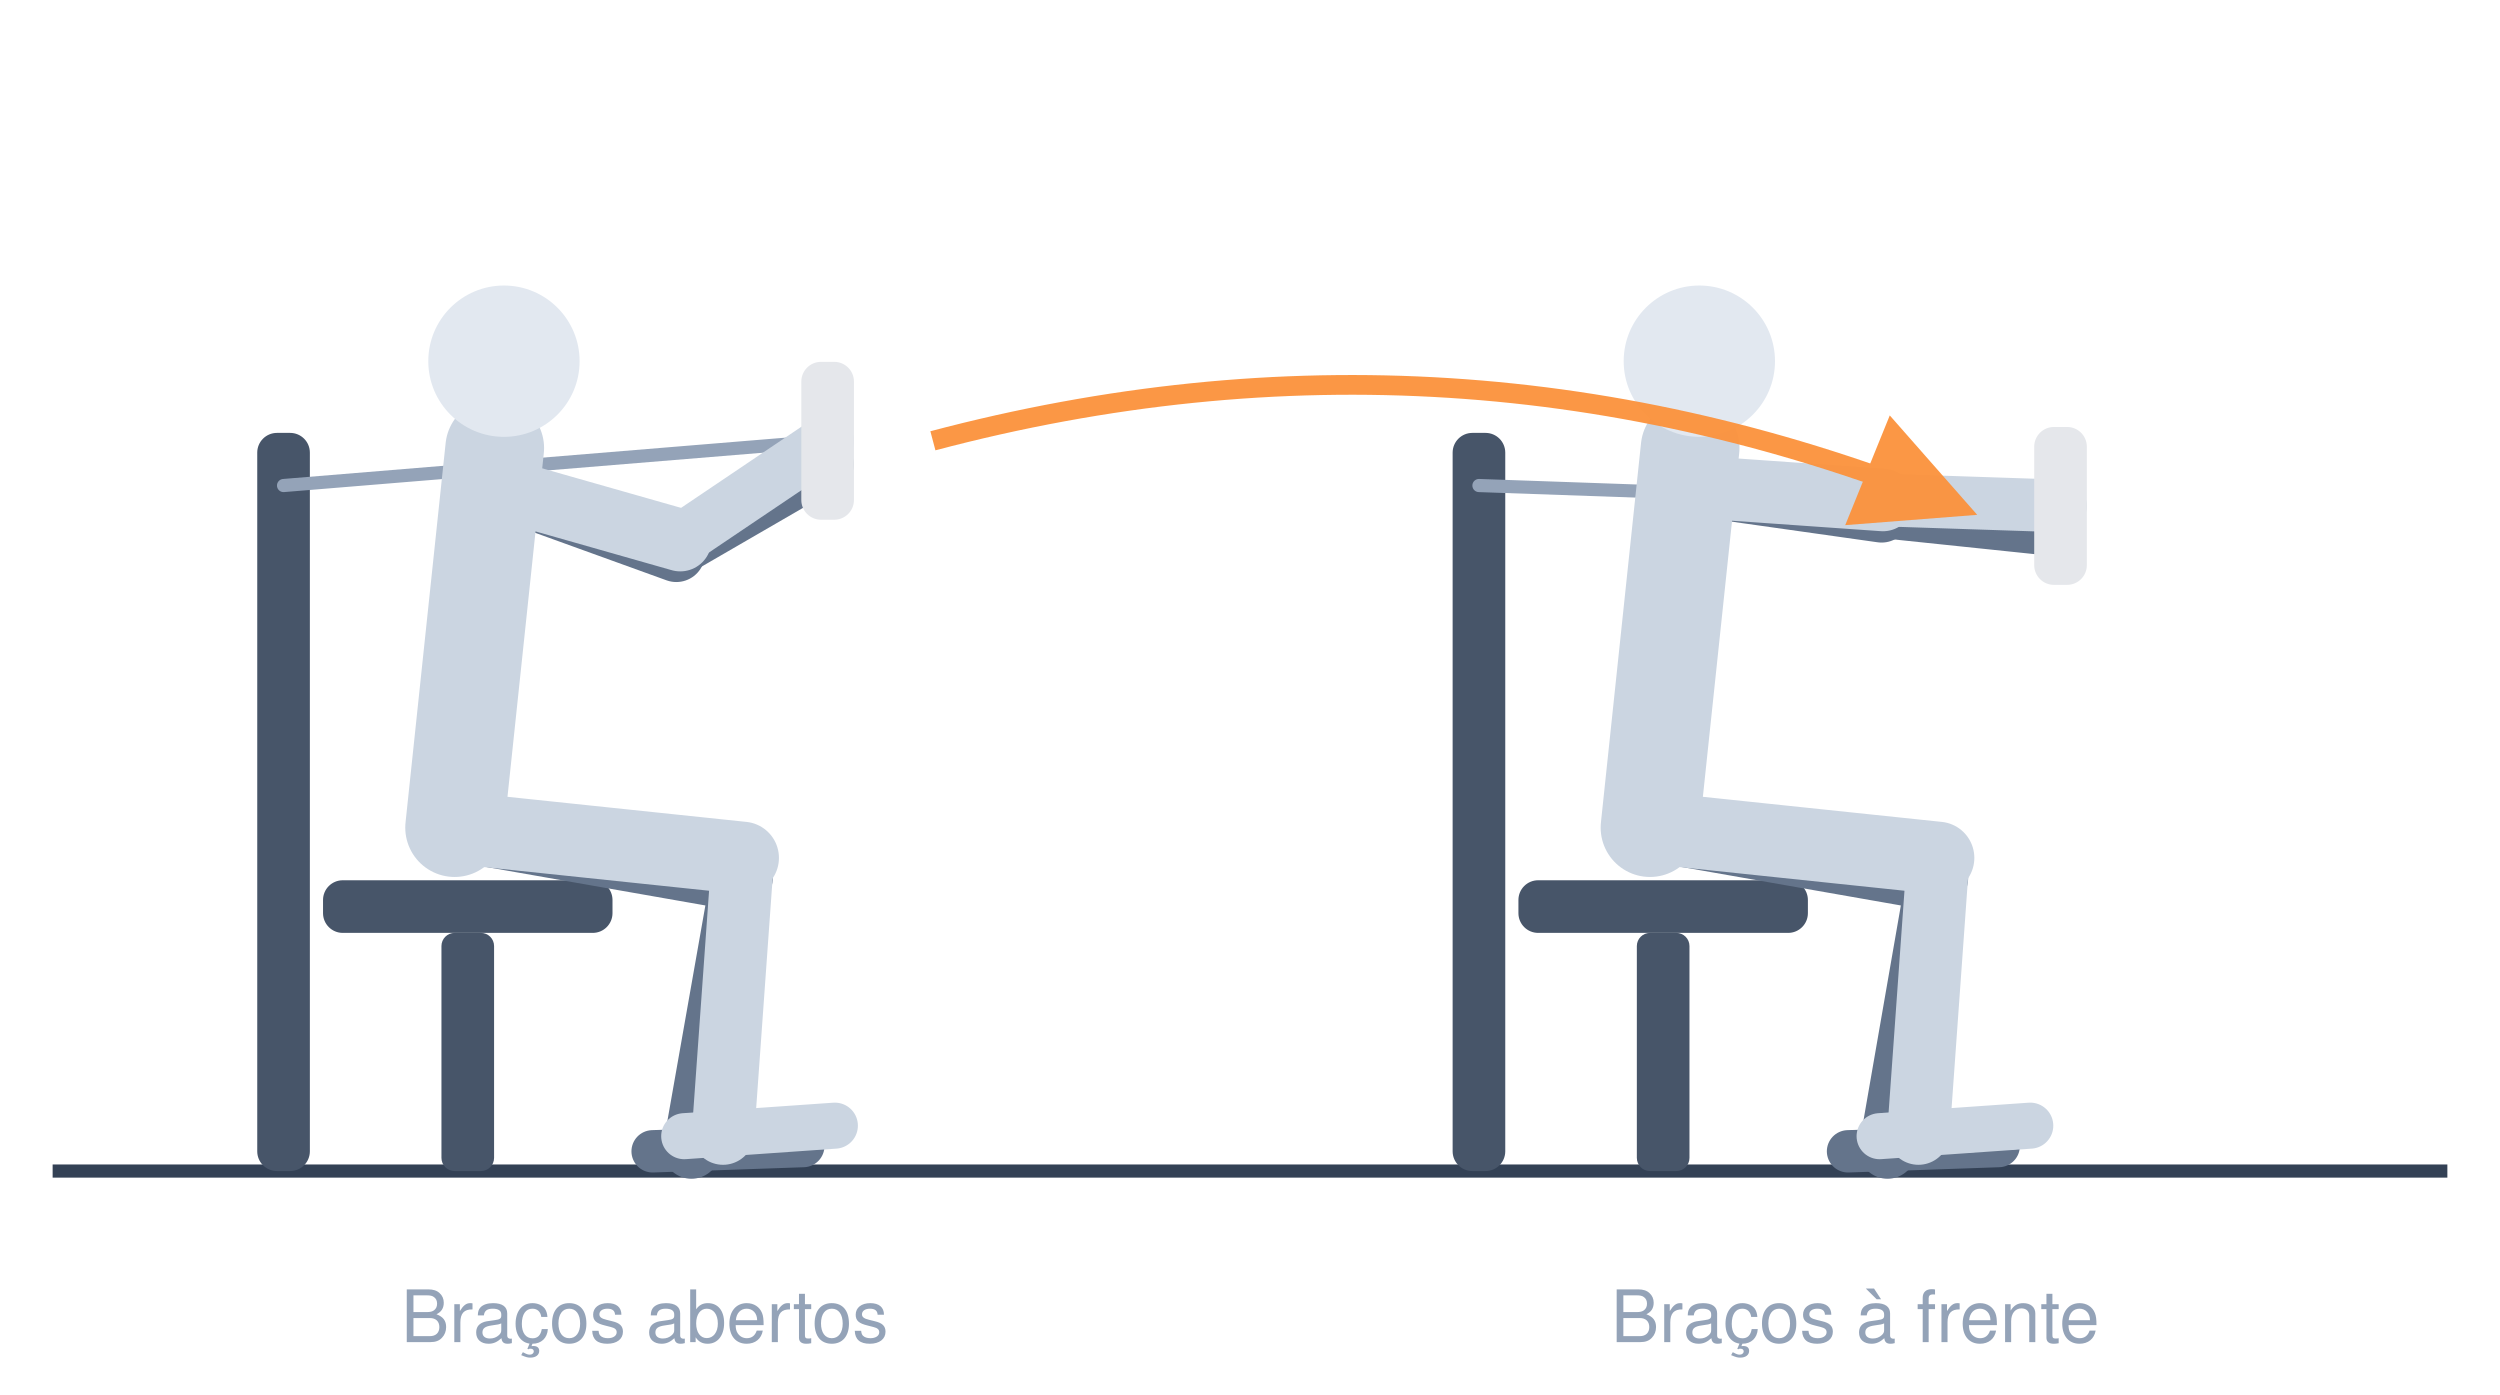
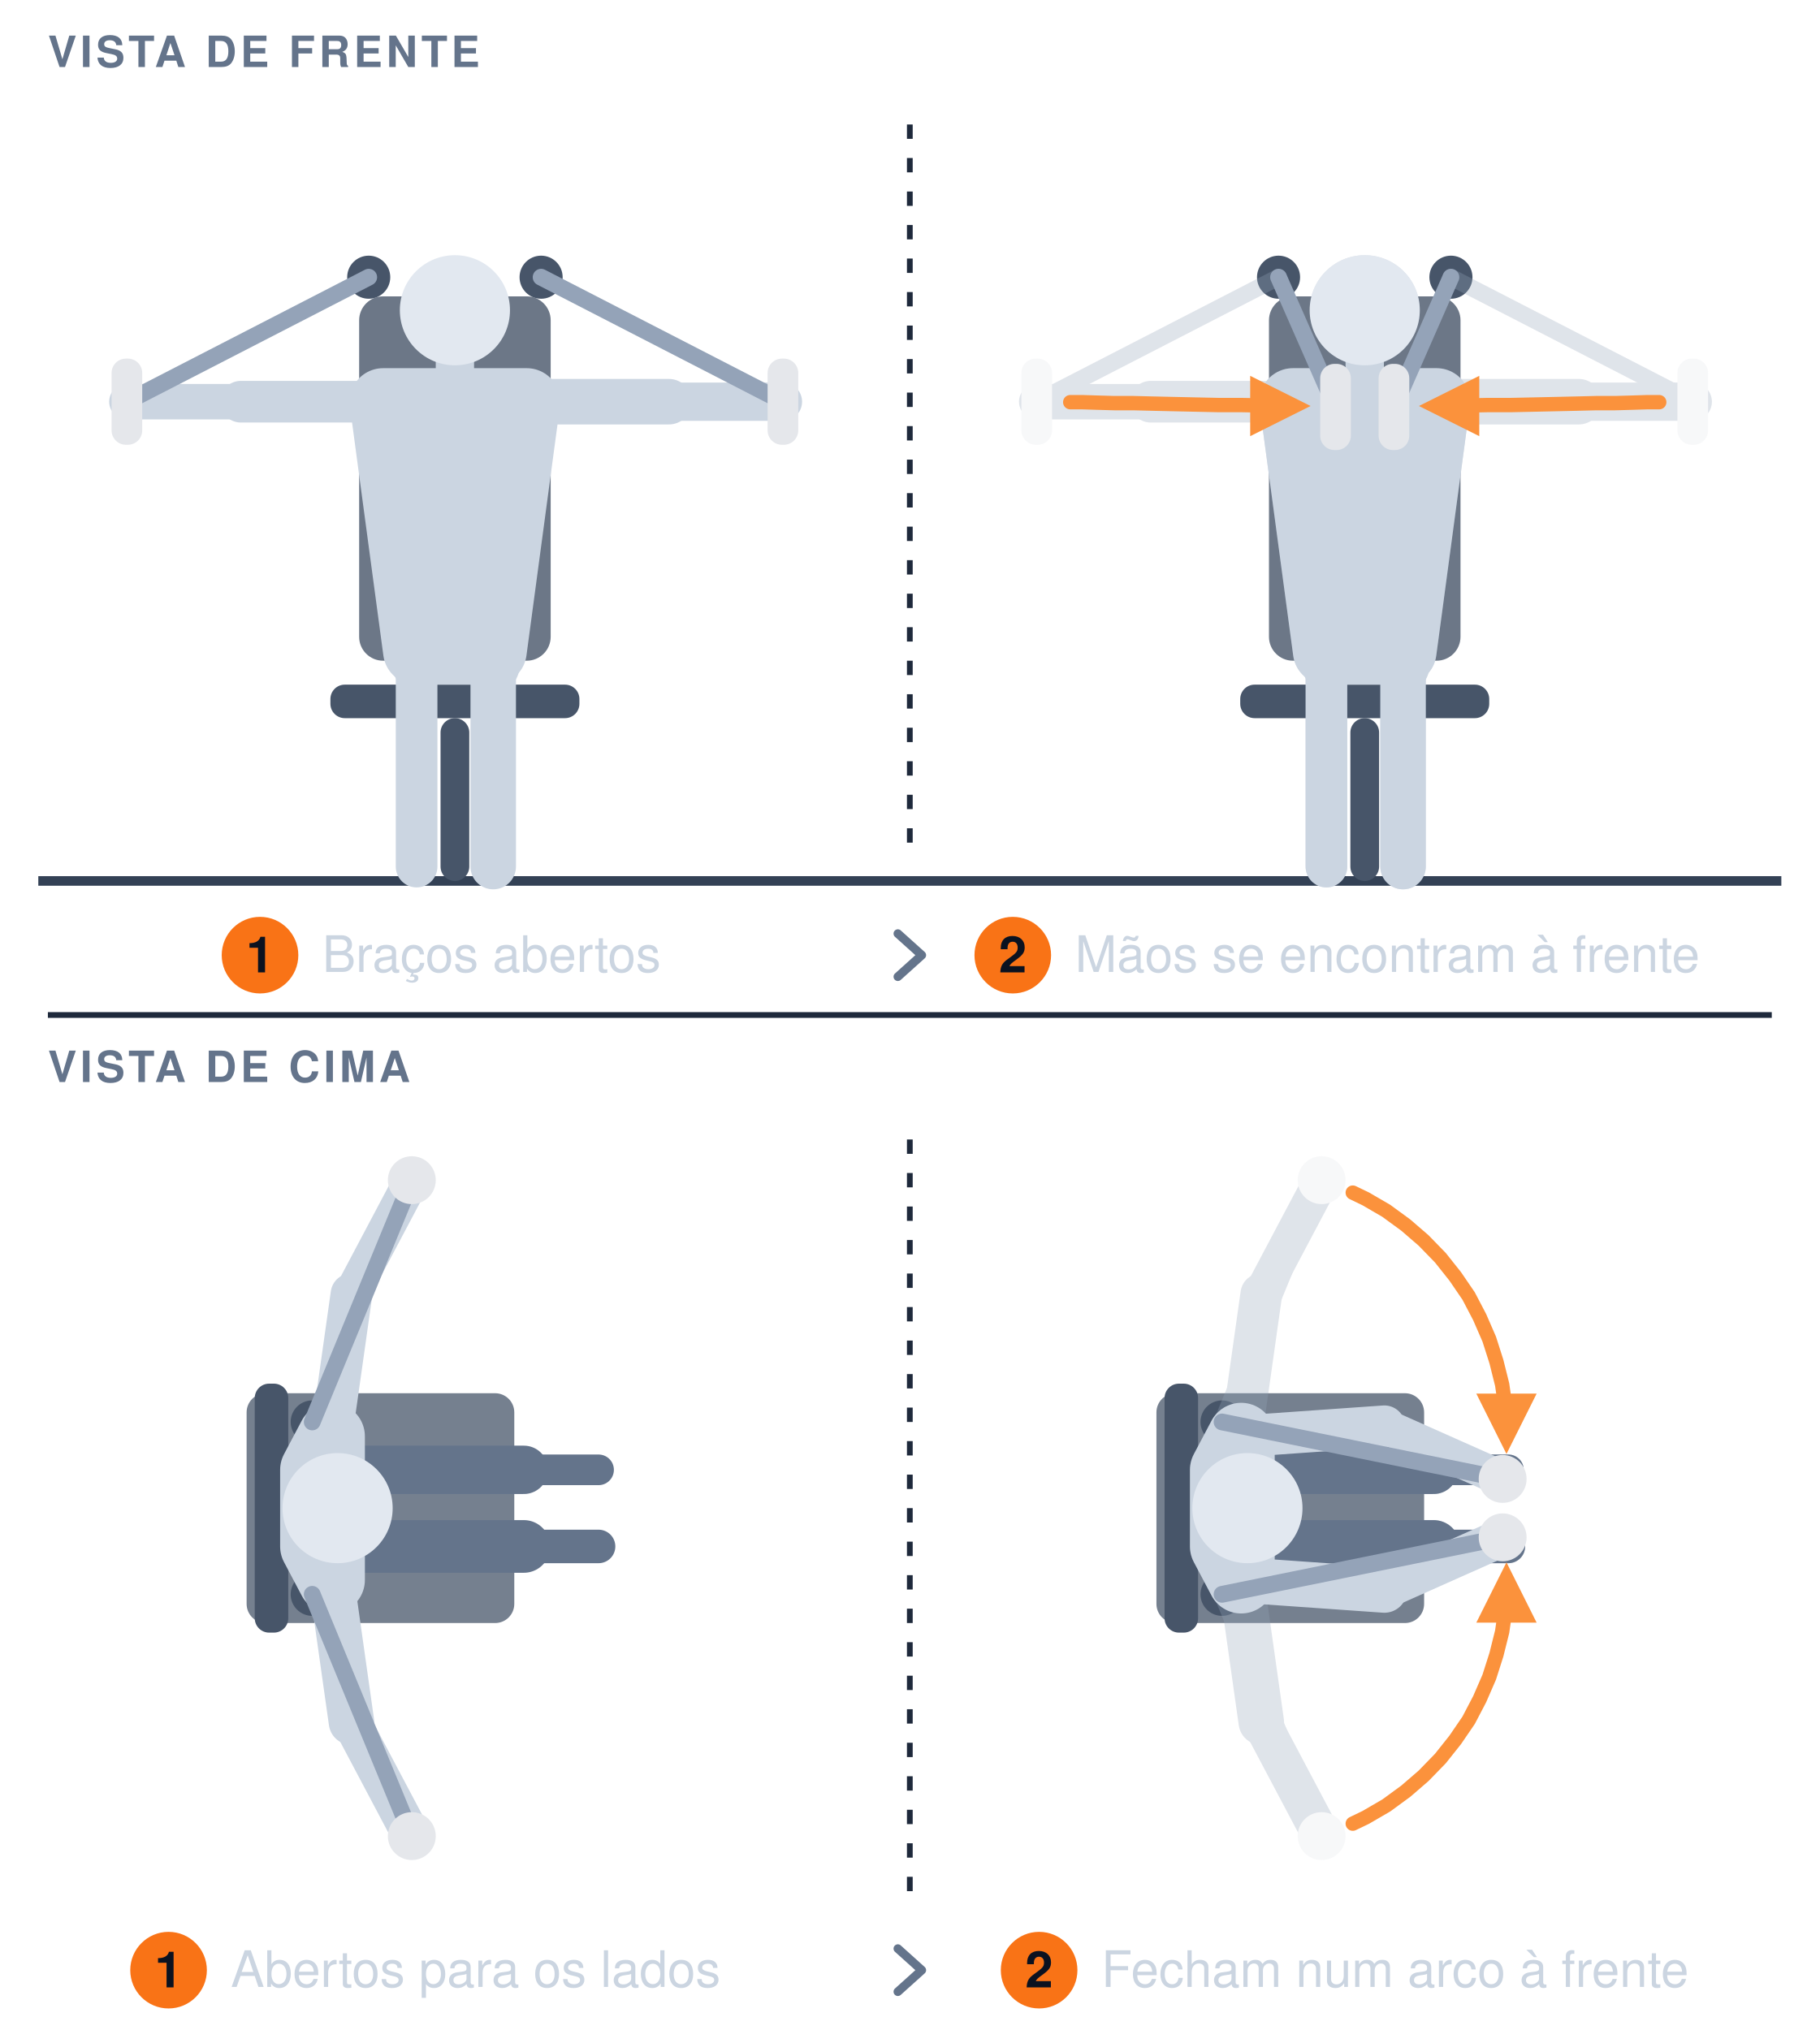
- <svg xmlns="http://www.w3.org/2000/svg" width="380" height="212" viewBox="0 0 380 212" preserveAspectRatio="xMidYMid meet" role="img" aria-label="voador-maquina">
+ <svg xmlns="http://www.w3.org/2000/svg" width="380" height="424" viewBox="0 0 380 424" preserveAspectRatio="xMidYMid meet" role="img" aria-label="voador-maquina">
  <defs>
-     <marker id="ah" viewBox="0 0 10 10" refX="8" refY="5" markerWidth="6" markerHeight="6" orient="auto-start-reverse">
+     <marker id="ah" viewBox="0 0 10 10" refX="7" refY="5" markerWidth="4.2" markerHeight="4.2" orient="auto-start-reverse">
      <path d="M0,0 L10,5 L0,10 z" fill="#fb923c" />
    </marker>
  </defs>
-   <line x1="8.0" y1="178.0" x2="372.0" y2="178.0" stroke="#334155" stroke-width="2" stroke-linecap="butt" />
-   <rect x="49.1" y="133.8" width="44.0" height="8.0" rx="3" fill="#475569" />
-   <rect x="67.1" y="141.8" width="8.0" height="36.2" rx="2" fill="#475569" />
-   <rect x="39.1" y="65.8" width="8.0" height="112.2" rx="3" fill="#475569" />
-   <line x1="43.1" y1="73.8" x2="125.8" y2="67.0" stroke="#94a3b8" stroke-width="2" stroke-linecap="round" />
-   <rect x="230.8" y="133.8" width="44.0" height="8.0" rx="3" fill="#475569" />
-   <rect x="248.8" y="141.8" width="8.0" height="36.2" rx="2" fill="#475569" />
-   <rect x="220.8" y="65.8" width="8.0" height="112.2" rx="3" fill="#475569" />
-   <line x1="224.8" y1="73.8" x2="313.2" y2="76.9" stroke="#94a3b8" stroke-width="2" stroke-linecap="round" />
-   <line x1="69.1" y1="125.8" x2="112.4" y2="133.4" stroke="#64748b" stroke-width="10.12" stroke-linecap="round" />
-   <line x1="112.4" y1="133.4" x2="105.1" y2="174.8" stroke="#64748b" stroke-width="8.74" stroke-linecap="round" />
-   <line x1="99.2" y1="175.0" x2="122.1" y2="174.2" stroke="#64748b" stroke-width="6.44" stroke-linecap="round" />
-   <line x1="74.6" y1="73.9" x2="102.8" y2="84.1" stroke="#64748b" stroke-width="8.74" stroke-linecap="round" />
-   <line x1="102.8" y1="84.1" x2="126.1" y2="70.6" stroke="#64748b" stroke-width="7.36" stroke-linecap="round" />
-   <line x1="69.1" y1="125.8" x2="75.2" y2="68.1" stroke="#cbd5e1" stroke-width="15.0" stroke-linecap="round" />
-   <line x1="75.2" y1="68.1" x2="76.6" y2="54.9" stroke="#cbd5e1" stroke-width="8.0" stroke-linecap="round" />
-   <circle cx="76.6" cy="54.9" r="11.5" fill="#e2e8f0" />
-   <line x1="69.1" y1="125.8" x2="112.9" y2="130.4" stroke="#cbd5e1" stroke-width="11.0" stroke-linecap="round" />
-   <line x1="112.9" y1="130.4" x2="109.9" y2="172.3" stroke="#cbd5e1" stroke-width="9.5" stroke-linecap="round" />
-   <line x1="104.0" y1="172.7" x2="126.9" y2="171.1" stroke="#cbd5e1" stroke-width="7.0" stroke-linecap="round" />
-   <line x1="74.6" y1="73.9" x2="103.4" y2="82.1" stroke="#cbd5e1" stroke-width="9.5" stroke-linecap="round" />
-   <line x1="103.4" y1="82.1" x2="125.8" y2="67.0" stroke="#cbd5e1" stroke-width="8.0" stroke-linecap="round" />
-   <line x1="250.8" y1="125.8" x2="294.1" y2="133.4" stroke="#64748b" stroke-width="10.12" stroke-linecap="round" />
-   <line x1="294.1" y1="133.4" x2="286.9" y2="174.8" stroke="#64748b" stroke-width="8.74" stroke-linecap="round" />
-   <line x1="280.9" y1="175.0" x2="303.8" y2="174.2" stroke="#64748b" stroke-width="6.44" stroke-linecap="round" />
-   <line x1="256.3" y1="73.9" x2="286.0" y2="78.1" stroke="#64748b" stroke-width="8.74" stroke-linecap="round" />
-   <line x1="286.0" y1="78.1" x2="312.8" y2="80.9" stroke="#64748b" stroke-width="7.36" stroke-linecap="round" />
-   <line x1="250.8" y1="125.8" x2="256.9" y2="68.1" stroke="#cbd5e1" stroke-width="15.0" stroke-linecap="round" />
-   <line x1="256.9" y1="68.1" x2="258.3" y2="54.9" stroke="#cbd5e1" stroke-width="8.0" stroke-linecap="round" />
-   <circle cx="258.3" cy="54.9" r="11.5" fill="#e2e8f0" />
-   <line x1="250.8" y1="125.8" x2="294.6" y2="130.4" stroke="#cbd5e1" stroke-width="11.0" stroke-linecap="round" />
-   <line x1="294.6" y1="130.4" x2="291.6" y2="172.3" stroke="#cbd5e1" stroke-width="9.5" stroke-linecap="round" />
-   <line x1="285.7" y1="172.7" x2="308.6" y2="171.1" stroke="#cbd5e1" stroke-width="7.0" stroke-linecap="round" />
-   <line x1="256.3" y1="73.9" x2="286.2" y2="76.0" stroke="#cbd5e1" stroke-width="9.5" stroke-linecap="round" />
-   <line x1="286.2" y1="76.0" x2="313.2" y2="76.9" stroke="#cbd5e1" stroke-width="8.0" stroke-linecap="round" />
-   <rect x="121.8" y="55.0" width="8.0" height="24.0" rx="3" fill="#e5e7eb" />
-   <rect x="309.2" y="64.9" width="8.0" height="24.0" rx="3" fill="#e5e7eb" />
-   <path d="M141.8,67.0 Q221.1,46.0 297.2,76.9" fill="none" stroke="#fb923c" stroke-width="3" marker-end="url(#ah)" opacity="0.95" />
-   <text x="98.0" y="204.0" fill="#94a3b8" font-family="-apple-system,Helvetica,Arial,sans-serif" font-size="11" font-weight="400" text-anchor="middle">Braços abertos</text>
-   <text x="282.0" y="204.0" fill="#94a3b8" font-family="-apple-system,Helvetica,Arial,sans-serif" font-size="11" font-weight="400" text-anchor="middle">Braços à frente</text>
+   <line x1="8.0" y1="184.0" x2="372.0" y2="184.0" stroke="#334155" stroke-width="2.0" stroke-linecap="butt" />
+   <line x1="190.0" y1="26.0" x2="190.0" y2="180.0" stroke="#1e293b" stroke-width="1.2" stroke-linecap="butt" stroke-dasharray="3 4" />
+   <text x="10.0" y="14.0" fill="#64748b" font-family="-apple-system,Helvetica,Arial,sans-serif" font-size="9" font-weight="700" text-anchor="start" letter-spacing="0.8">VISTA DE FRENTE</text>
+   <rect x="69.0" y="143.0" width="52.0" height="7.0" rx="3.0" fill="#475569" />
+   <rect x="92.0" y="150.0" width="6.0" height="34.0" rx="3.0" fill="#475569" />
+   <rect x="75.0" y="61.9" width="40.0" height="76.1" rx="5.0" fill="#475569" opacity="0.8" />
+   <circle cx="77.0" cy="57.9" r="4.5" fill="#475569" />
+   <circle cx="113.0" cy="57.9" r="4.5" fill="#475569" />
+   <polygon points="80.0,83.9 110.0,83.9 103.0,136.0 87.0,136.0" fill="#cbd5e1" stroke="#cbd5e1" stroke-width="14.0" stroke-linejoin="round" />
+   <line x1="95.0" y1="83.9" x2="95.0" y2="64.8" stroke="#cbd5e1" stroke-width="8.0" stroke-linecap="round" />
+   <circle cx="95.0" cy="64.8" r="11.5" fill="#e2e8f0" />
+   <line x1="110.0" y1="83.9" x2="139.7" y2="83.9" stroke="#cbd5e1" stroke-width="9.5" stroke-linecap="round" />
+   <line x1="80.0" y1="83.9" x2="50.3" y2="83.9" stroke="#cbd5e1" stroke-width="8.7" stroke-linecap="round" />
+   <line x1="139.7" y1="83.9" x2="163.5" y2="83.9" stroke="#cbd5e1" stroke-width="8.0" stroke-linecap="round" />
+   <line x1="50.3" y1="83.9" x2="26.5" y2="83.9" stroke="#cbd5e1" stroke-width="7.4" stroke-linecap="round" />
+   <line x1="103.0" y1="136.0" x2="103.0" y2="139.1" stroke="#cbd5e1" stroke-width="11.0" stroke-linecap="round" />
+   <line x1="87.0" y1="136.0" x2="87.0" y2="139.1" stroke="#cbd5e1" stroke-width="10.1" stroke-linecap="round" />
+   <line x1="103.0" y1="139.1" x2="103.0" y2="181.0" stroke="#cbd5e1" stroke-width="9.5" stroke-linecap="round" />
+   <line x1="87.0" y1="139.1" x2="87.0" y2="181.0" stroke="#cbd5e1" stroke-width="8.7" stroke-linecap="round" />
+   <circle cx="103.0" cy="181.0" r="3.9" fill="#cbd5e1" />
+   <circle cx="87.0" cy="181.0" r="3.5" fill="#cbd5e1" />
+   <line x1="77.0" y1="57.9" x2="26.5" y2="83.9" stroke="#94a3b8" stroke-width="3.5" stroke-linecap="round" />
+   <rect x="23.3" y="74.9" width="6.4" height="18.0" rx="3.0" fill="#e5e7eb" />
+   <line x1="113.0" y1="57.9" x2="163.5" y2="83.9" stroke="#94a3b8" stroke-width="3.5" stroke-linecap="round" />
+   <rect x="160.3" y="74.9" width="6.4" height="18.0" rx="3.0" fill="#e5e7eb" />
+   <rect x="259.0" y="143.0" width="52.0" height="7.0" rx="3.0" fill="#475569" />
+   <rect x="282.0" y="150.0" width="6.0" height="34.0" rx="3.0" fill="#475569" />
+   <rect x="265.0" y="61.9" width="40.0" height="76.1" rx="5.0" fill="#475569" opacity="0.8" />
+   <circle cx="267.0" cy="57.9" r="4.5" fill="#475569" />
+   <circle cx="303.0" cy="57.9" r="4.5" fill="#475569" />
+   <g opacity="0.3">
+     <polygon points="270.0,83.9 300.0,83.9 293.0,136.0 277.0,136.0" fill="#94a3b8" stroke="#94a3b8" stroke-width="14.0" stroke-linejoin="round" />
+     <line x1="285.0" y1="83.9" x2="285.0" y2="64.8" stroke="#94a3b8" stroke-width="8.0" stroke-linecap="round" />
+     <circle cx="285.0" cy="64.8" r="11.5" fill="#94a3b8" />
+     <line x1="300.0" y1="83.9" x2="329.7" y2="83.9" stroke="#94a3b8" stroke-width="9.5" stroke-linecap="round" />
+     <line x1="270.0" y1="83.9" x2="240.3" y2="83.9" stroke="#94a3b8" stroke-width="8.7" stroke-linecap="round" />
+     <line x1="329.7" y1="83.9" x2="353.5" y2="83.9" stroke="#94a3b8" stroke-width="8.0" stroke-linecap="round" />
+     <line x1="240.3" y1="83.9" x2="216.5" y2="83.9" stroke="#94a3b8" stroke-width="7.4" stroke-linecap="round" />
+     <line x1="293.0" y1="136.0" x2="293.0" y2="139.1" stroke="#94a3b8" stroke-width="11.0" stroke-linecap="round" />
+     <line x1="277.0" y1="136.0" x2="277.0" y2="139.1" stroke="#94a3b8" stroke-width="10.1" stroke-linecap="round" />
+     <line x1="293.0" y1="139.1" x2="293.0" y2="181.0" stroke="#94a3b8" stroke-width="9.5" stroke-linecap="round" />
+     <line x1="277.0" y1="139.1" x2="277.0" y2="181.0" stroke="#94a3b8" stroke-width="8.7" stroke-linecap="round" />
+     <circle cx="293.0" cy="181.0" r="3.9" fill="#94a3b8" />
+     <circle cx="277.0" cy="181.0" r="3.5" fill="#94a3b8" />
+     <line x1="267.0" y1="57.9" x2="216.5" y2="83.9" stroke="#94a3b8" stroke-width="3.5" stroke-linecap="round" />
+     <rect x="213.3" y="74.9" width="6.4" height="18.0" rx="3.0" fill="#e5e7eb" />
+     <line x1="303.0" y1="57.9" x2="353.5" y2="83.9" stroke="#94a3b8" stroke-width="3.5" stroke-linecap="round" />
+     <rect x="350.3" y="74.9" width="6.4" height="18.0" rx="3.0" fill="#e5e7eb" />
+   </g>
+   <polygon points="270.0,83.9 300.0,83.9 293.0,136.0 277.0,136.0" fill="#cbd5e1" stroke="#cbd5e1" stroke-width="14.0" stroke-linejoin="round" />
+   <line x1="285.0" y1="83.9" x2="285.0" y2="64.8" stroke="#cbd5e1" stroke-width="8.0" stroke-linecap="round" />
+   <circle cx="285.0" cy="64.8" r="11.5" fill="#e2e8f0" />
+   <circle cx="300.0" cy="83.9" r="5.2" fill="#cbd5e1" />
+   <circle cx="270.0" cy="83.9" r="4.8" fill="#cbd5e1" />
+   <line x1="293.0" y1="136.0" x2="293.0" y2="139.1" stroke="#cbd5e1" stroke-width="11.0" stroke-linecap="round" />
+   <line x1="277.0" y1="136.0" x2="277.0" y2="139.1" stroke="#cbd5e1" stroke-width="10.1" stroke-linecap="round" />
+   <line x1="293.0" y1="139.1" x2="293.0" y2="181.0" stroke="#cbd5e1" stroke-width="9.5" stroke-linecap="round" />
+   <line x1="277.0" y1="139.1" x2="277.0" y2="181.0" stroke="#cbd5e1" stroke-width="8.7" stroke-linecap="round" />
+   <line x1="302.1" y1="85.0" x2="291.1" y2="85.0" stroke="#cbd5e1" stroke-width="8.0" stroke-linecap="round" />
+   <line x1="267.9" y1="85.0" x2="278.9" y2="85.0" stroke="#cbd5e1" stroke-width="7.4" stroke-linecap="round" />
+   <circle cx="293.0" cy="181.0" r="3.9" fill="#cbd5e1" />
+   <circle cx="277.0" cy="181.0" r="3.5" fill="#cbd5e1" />
+   <line x1="267.0" y1="57.9" x2="278.9" y2="85.0" stroke="#94a3b8" stroke-width="3.5" stroke-linecap="round" />
+   <rect x="275.7" y="76.0" width="6.4" height="18.0" rx="3.0" fill="#e5e7eb" />
+   <line x1="303.0" y1="57.9" x2="291.1" y2="85.0" stroke="#94a3b8" stroke-width="3.5" stroke-linecap="round" />
+   <rect x="287.9" y="76.0" width="6.4" height="18.0" rx="3.0" fill="#e5e7eb" />
+   <path d="M346.5,84.0 L344.1,84.0 L340.9,84.1 L337.3,84.2 L333.4,84.2 L329.3,84.3 L324.9,84.4 L320.3,84.5 L315.6,84.6 L310.8,84.6 L305.9,84.7 L300.9,84.8 L300.1,84.8" fill="none" stroke="#fb923c" stroke-width="3" stroke-linecap="round" stroke-linejoin="round" marker-end="url(#ah)" />
+   <path d="M223.5,84.0 L225.9,84.0 L229.1,84.1 L232.7,84.2 L236.6,84.2 L240.7,84.3 L245.1,84.4 L249.7,84.5 L254.4,84.6 L259.2,84.6 L264.1,84.7 L269.1,84.8 L269.9,84.8" fill="none" stroke="#fb923c" stroke-width="3" stroke-linecap="round" stroke-linejoin="round" marker-end="url(#ah)" />
+   <circle cx="54.3" cy="199.5" r="8.0" fill="#f97316" />
+   <text x="54.3" y="203.1" fill="#0b1220" font-family="-apple-system,Helvetica,Arial,sans-serif" font-size="10.5" font-weight="700" text-anchor="middle">1</text>
+   <text x="67.3" y="203.0" fill="#cbd5e1" font-family="-apple-system,Helvetica,Arial,sans-serif" font-size="10.5" font-weight="400" text-anchor="start">Braços abertos</text>
+   <circle cx="211.5" cy="199.5" r="8.0" fill="#f97316" />
+   <text x="211.5" y="203.1" fill="#0b1220" font-family="-apple-system,Helvetica,Arial,sans-serif" font-size="10.5" font-weight="700" text-anchor="middle">2</text>
+   <text x="224.5" y="203.0" fill="#cbd5e1" font-family="-apple-system,Helvetica,Arial,sans-serif" font-size="10.5" font-weight="400" text-anchor="start">Mãos se encontram à frente</text>
+   <path d="M187.5,195.0 L192.5,199.5 L187.5,204.0" fill="none" stroke="#64748b" stroke-width="1.8" stroke-linecap="round" stroke-linejoin="round" />
+   <line x1="10.0" y1="212.0" x2="370.0" y2="212.0" stroke="#1e293b" stroke-width="1.2" stroke-linecap="butt" />
+   <line x1="190.0" y1="238.0" x2="190.0" y2="396.0" stroke="#1e293b" stroke-width="1.2" stroke-linecap="butt" stroke-dasharray="3 4" />
+   <text x="10.0" y="226.0" fill="#64748b" font-family="-apple-system,Helvetica,Arial,sans-serif" font-size="9" font-weight="700" text-anchor="start" letter-spacing="0.8">VISTA DE CIMA</text>
+   <rect x="51.5" y="291.0" width="55.9" height="48.0" rx="4.0" fill="#475569" opacity="0.75" />
+   <rect x="53.2" y="289.0" width="7.0" height="52.0" rx="3.0" fill="#475569" />
+   <circle cx="65.2" cy="297.0" r="4.5" fill="#475569" />
+   <circle cx="65.2" cy="333.0" r="4.5" fill="#475569" />
+   <line x1="102.0" y1="323.0" x2="125.0" y2="323.0" stroke="#64748b" stroke-width="7.0" stroke-linecap="round" />
+   <line x1="102.0" y1="307.0" x2="125.0" y2="307.0" stroke="#64748b" stroke-width="6.4" stroke-linecap="round" />
+   <circle cx="109.4" cy="323.0" r="5.2" fill="#64748b" />
+   <circle cx="109.4" cy="307.0" r="4.8" fill="#64748b" />
+   <line x1="65.5" y1="323.0" x2="109.4" y2="323.0" stroke="#64748b" stroke-width="11.0" stroke-linecap="round" />
+   <line x1="65.5" y1="307.0" x2="109.4" y2="307.0" stroke="#64748b" stroke-width="10.1" stroke-linecap="round" />
+   <polygon points="69.2,300.0 69.2,330.0 65.5,323.0 65.5,307.0" fill="#cbd5e1" stroke="#cbd5e1" stroke-width="14.0" stroke-linejoin="round" />
+   <line x1="69.2" y1="330.0" x2="73.4" y2="359.7" stroke="#cbd5e1" stroke-width="9.5" stroke-linecap="round" />
+   <line x1="73.4" y1="359.7" x2="86.0" y2="383.5" stroke="#cbd5e1" stroke-width="8.0" stroke-linecap="round" />
+   <line x1="69.2" y1="300.0" x2="73.4" y2="270.3" stroke="#cbd5e1" stroke-width="8.7" stroke-linecap="round" />
+   <line x1="73.4" y1="270.3" x2="86.0" y2="246.5" stroke="#cbd5e1" stroke-width="7.4" stroke-linecap="round" />
+   <line x1="69.2" y1="315.0" x2="70.5" y2="315.0" stroke="#cbd5e1" stroke-width="8.0" stroke-linecap="round" />
+   <circle cx="70.5" cy="315.0" r="11.5" fill="#e2e8f0" />
+   <line x1="65.2" y1="297.0" x2="86.0" y2="246.5" stroke="#94a3b8" stroke-width="3.5" stroke-linecap="round" />
+   <circle cx="86.0" cy="246.5" r="5.0" fill="#e5e7eb" />
+   <line x1="65.2" y1="333.0" x2="86.0" y2="383.5" stroke="#94a3b8" stroke-width="3.5" stroke-linecap="round" />
+   <circle cx="86.0" cy="383.5" r="5.0" fill="#e5e7eb" />
+   <rect x="241.5" y="291.0" width="55.9" height="48.0" rx="4.0" fill="#475569" opacity="0.75" />
+   <rect x="243.2" y="289.0" width="7.0" height="52.0" rx="3.0" fill="#475569" />
+   <circle cx="255.2" cy="297.0" r="4.5" fill="#475569" />
+   <circle cx="255.2" cy="333.0" r="4.5" fill="#475569" />
+   <g opacity="0.3">
+     <line x1="292.0" y1="323.0" x2="315.0" y2="323.0" stroke="#94a3b8" stroke-width="7.0" stroke-linecap="round" />
+     <line x1="292.0" y1="307.0" x2="315.0" y2="307.0" stroke="#94a3b8" stroke-width="6.4" stroke-linecap="round" />
+     <circle cx="299.4" cy="323.0" r="5.2" fill="#94a3b8" />
+     <circle cx="299.4" cy="307.0" r="4.8" fill="#94a3b8" />
+     <line x1="255.5" y1="323.0" x2="299.4" y2="323.0" stroke="#94a3b8" stroke-width="11.0" stroke-linecap="round" />
+     <line x1="255.5" y1="307.0" x2="299.4" y2="307.0" stroke="#94a3b8" stroke-width="10.1" stroke-linecap="round" />
+     <polygon points="259.2,300.0 259.2,330.0 255.5,323.0 255.5,307.0" fill="#94a3b8" stroke="#94a3b8" stroke-width="14.0" stroke-linejoin="round" />
+     <line x1="259.2" y1="330.0" x2="263.4" y2="359.7" stroke="#94a3b8" stroke-width="9.5" stroke-linecap="round" />
+     <line x1="263.4" y1="359.7" x2="276.0" y2="383.5" stroke="#94a3b8" stroke-width="8.0" stroke-linecap="round" />
+     <line x1="259.2" y1="300.0" x2="263.4" y2="270.3" stroke="#94a3b8" stroke-width="8.7" stroke-linecap="round" />
+     <line x1="263.4" y1="270.3" x2="276.0" y2="246.5" stroke="#94a3b8" stroke-width="7.4" stroke-linecap="round" />
+     <line x1="259.2" y1="315.0" x2="260.5" y2="315.0" stroke="#94a3b8" stroke-width="8.0" stroke-linecap="round" />
+     <circle cx="260.5" cy="315.0" r="11.5" fill="#94a3b8" />
+     <line x1="255.2" y1="297.0" x2="276.0" y2="246.5" stroke="#94a3b8" stroke-width="3.5" stroke-linecap="round" />
+     <circle cx="276.0" cy="246.5" r="5.0" fill="#e5e7eb" />
+     <line x1="255.2" y1="333.0" x2="276.0" y2="383.5" stroke="#94a3b8" stroke-width="3.5" stroke-linecap="round" />
+     <circle cx="276.0" cy="383.5" r="5.0" fill="#e5e7eb" />
+   </g>
+   <line x1="292.0" y1="323.0" x2="315.0" y2="323.0" stroke="#64748b" stroke-width="7.0" stroke-linecap="round" />
+   <line x1="292.0" y1="307.0" x2="315.0" y2="307.0" stroke="#64748b" stroke-width="6.4" stroke-linecap="round" />
+   <circle cx="299.4" cy="323.0" r="5.2" fill="#64748b" />
+   <circle cx="299.4" cy="307.0" r="4.8" fill="#64748b" />
+   <line x1="255.5" y1="323.0" x2="299.4" y2="323.0" stroke="#64748b" stroke-width="11.0" stroke-linecap="round" />
+   <line x1="255.5" y1="307.0" x2="299.4" y2="307.0" stroke="#64748b" stroke-width="10.1" stroke-linecap="round" />
+   <polygon points="259.2,300.0 259.2,330.0 255.5,323.0 255.5,307.0" fill="#cbd5e1" stroke="#cbd5e1" stroke-width="14.0" stroke-linejoin="round" />
+   <line x1="289.1" y1="332.1" x2="313.8" y2="321.1" stroke="#cbd5e1" stroke-width="8.0" stroke-linecap="round" />
+   <line x1="289.1" y1="297.9" x2="313.8" y2="308.9" stroke="#cbd5e1" stroke-width="7.4" stroke-linecap="round" />
+   <line x1="259.2" y1="330.0" x2="289.1" y2="332.1" stroke="#cbd5e1" stroke-width="9.5" stroke-linecap="round" />
+   <line x1="259.2" y1="300.0" x2="289.1" y2="297.9" stroke="#cbd5e1" stroke-width="8.7" stroke-linecap="round" />
+   <line x1="259.2" y1="315.0" x2="260.5" y2="315.0" stroke="#cbd5e1" stroke-width="8.0" stroke-linecap="round" />
+   <circle cx="260.5" cy="315.0" r="11.5" fill="#e2e8f0" />
+   <line x1="255.2" y1="297.0" x2="313.8" y2="308.9" stroke="#94a3b8" stroke-width="3.5" stroke-linecap="round" />
+   <circle cx="313.8" cy="308.9" r="5.0" fill="#e5e7eb" />
+   <line x1="255.2" y1="333.0" x2="313.8" y2="321.1" stroke="#94a3b8" stroke-width="3.5" stroke-linecap="round" />
+   <circle cx="313.8" cy="321.1" r="5.0" fill="#e5e7eb" />
+   <path d="M282.5,380.9 L285.2,379.6 L289.5,377.1 L293.6,374.1 L297.3,370.9 L300.8,367.3 L303.9,363.4 L306.7,359.3 L309.0,354.9 L311.0,350.3 L312.5,345.6 L313.7,340.8 L314.4,335.9 L314.6,330.9 L314.6,330.1" fill="none" stroke="#fb923c" stroke-width="3" stroke-linecap="round" stroke-linejoin="round" marker-end="url(#ah)" />
+   <path d="M282.5,249.1 L285.2,250.4 L289.5,252.9 L293.6,255.9 L297.3,259.1 L300.8,262.7 L303.9,266.6 L306.7,270.7 L309.0,275.1 L311.0,279.7 L312.5,284.4 L313.7,289.2 L314.4,294.1 L314.6,299.1 L314.6,299.9" fill="none" stroke="#fb923c" stroke-width="3" stroke-linecap="round" stroke-linejoin="round" marker-end="url(#ah)" />
+   <circle cx="35.2" cy="411.5" r="8.0" fill="#f97316" />
+   <text x="35.2" y="415.1" fill="#0b1220" font-family="-apple-system,Helvetica,Arial,sans-serif" font-size="10.5" font-weight="700" text-anchor="middle">1</text>
+   <text x="48.2" y="415.0" fill="#cbd5e1" font-family="-apple-system,Helvetica,Arial,sans-serif" font-size="10.5" font-weight="400" text-anchor="start">Abertos para os lados</text>
+   <circle cx="217.0" cy="411.5" r="8.0" fill="#f97316" />
+   <text x="217.0" y="415.1" fill="#0b1220" font-family="-apple-system,Helvetica,Arial,sans-serif" font-size="10.5" font-weight="700" text-anchor="middle">2</text>
+   <text x="230.0" y="415.0" fill="#cbd5e1" font-family="-apple-system,Helvetica,Arial,sans-serif" font-size="10.5" font-weight="400" text-anchor="start">Fecham num arco à frente</text>
+   <path d="M187.5,407.0 L192.5,411.5 L187.5,416.0" fill="none" stroke="#64748b" stroke-width="1.8" stroke-linecap="round" stroke-linejoin="round" />
</svg>
